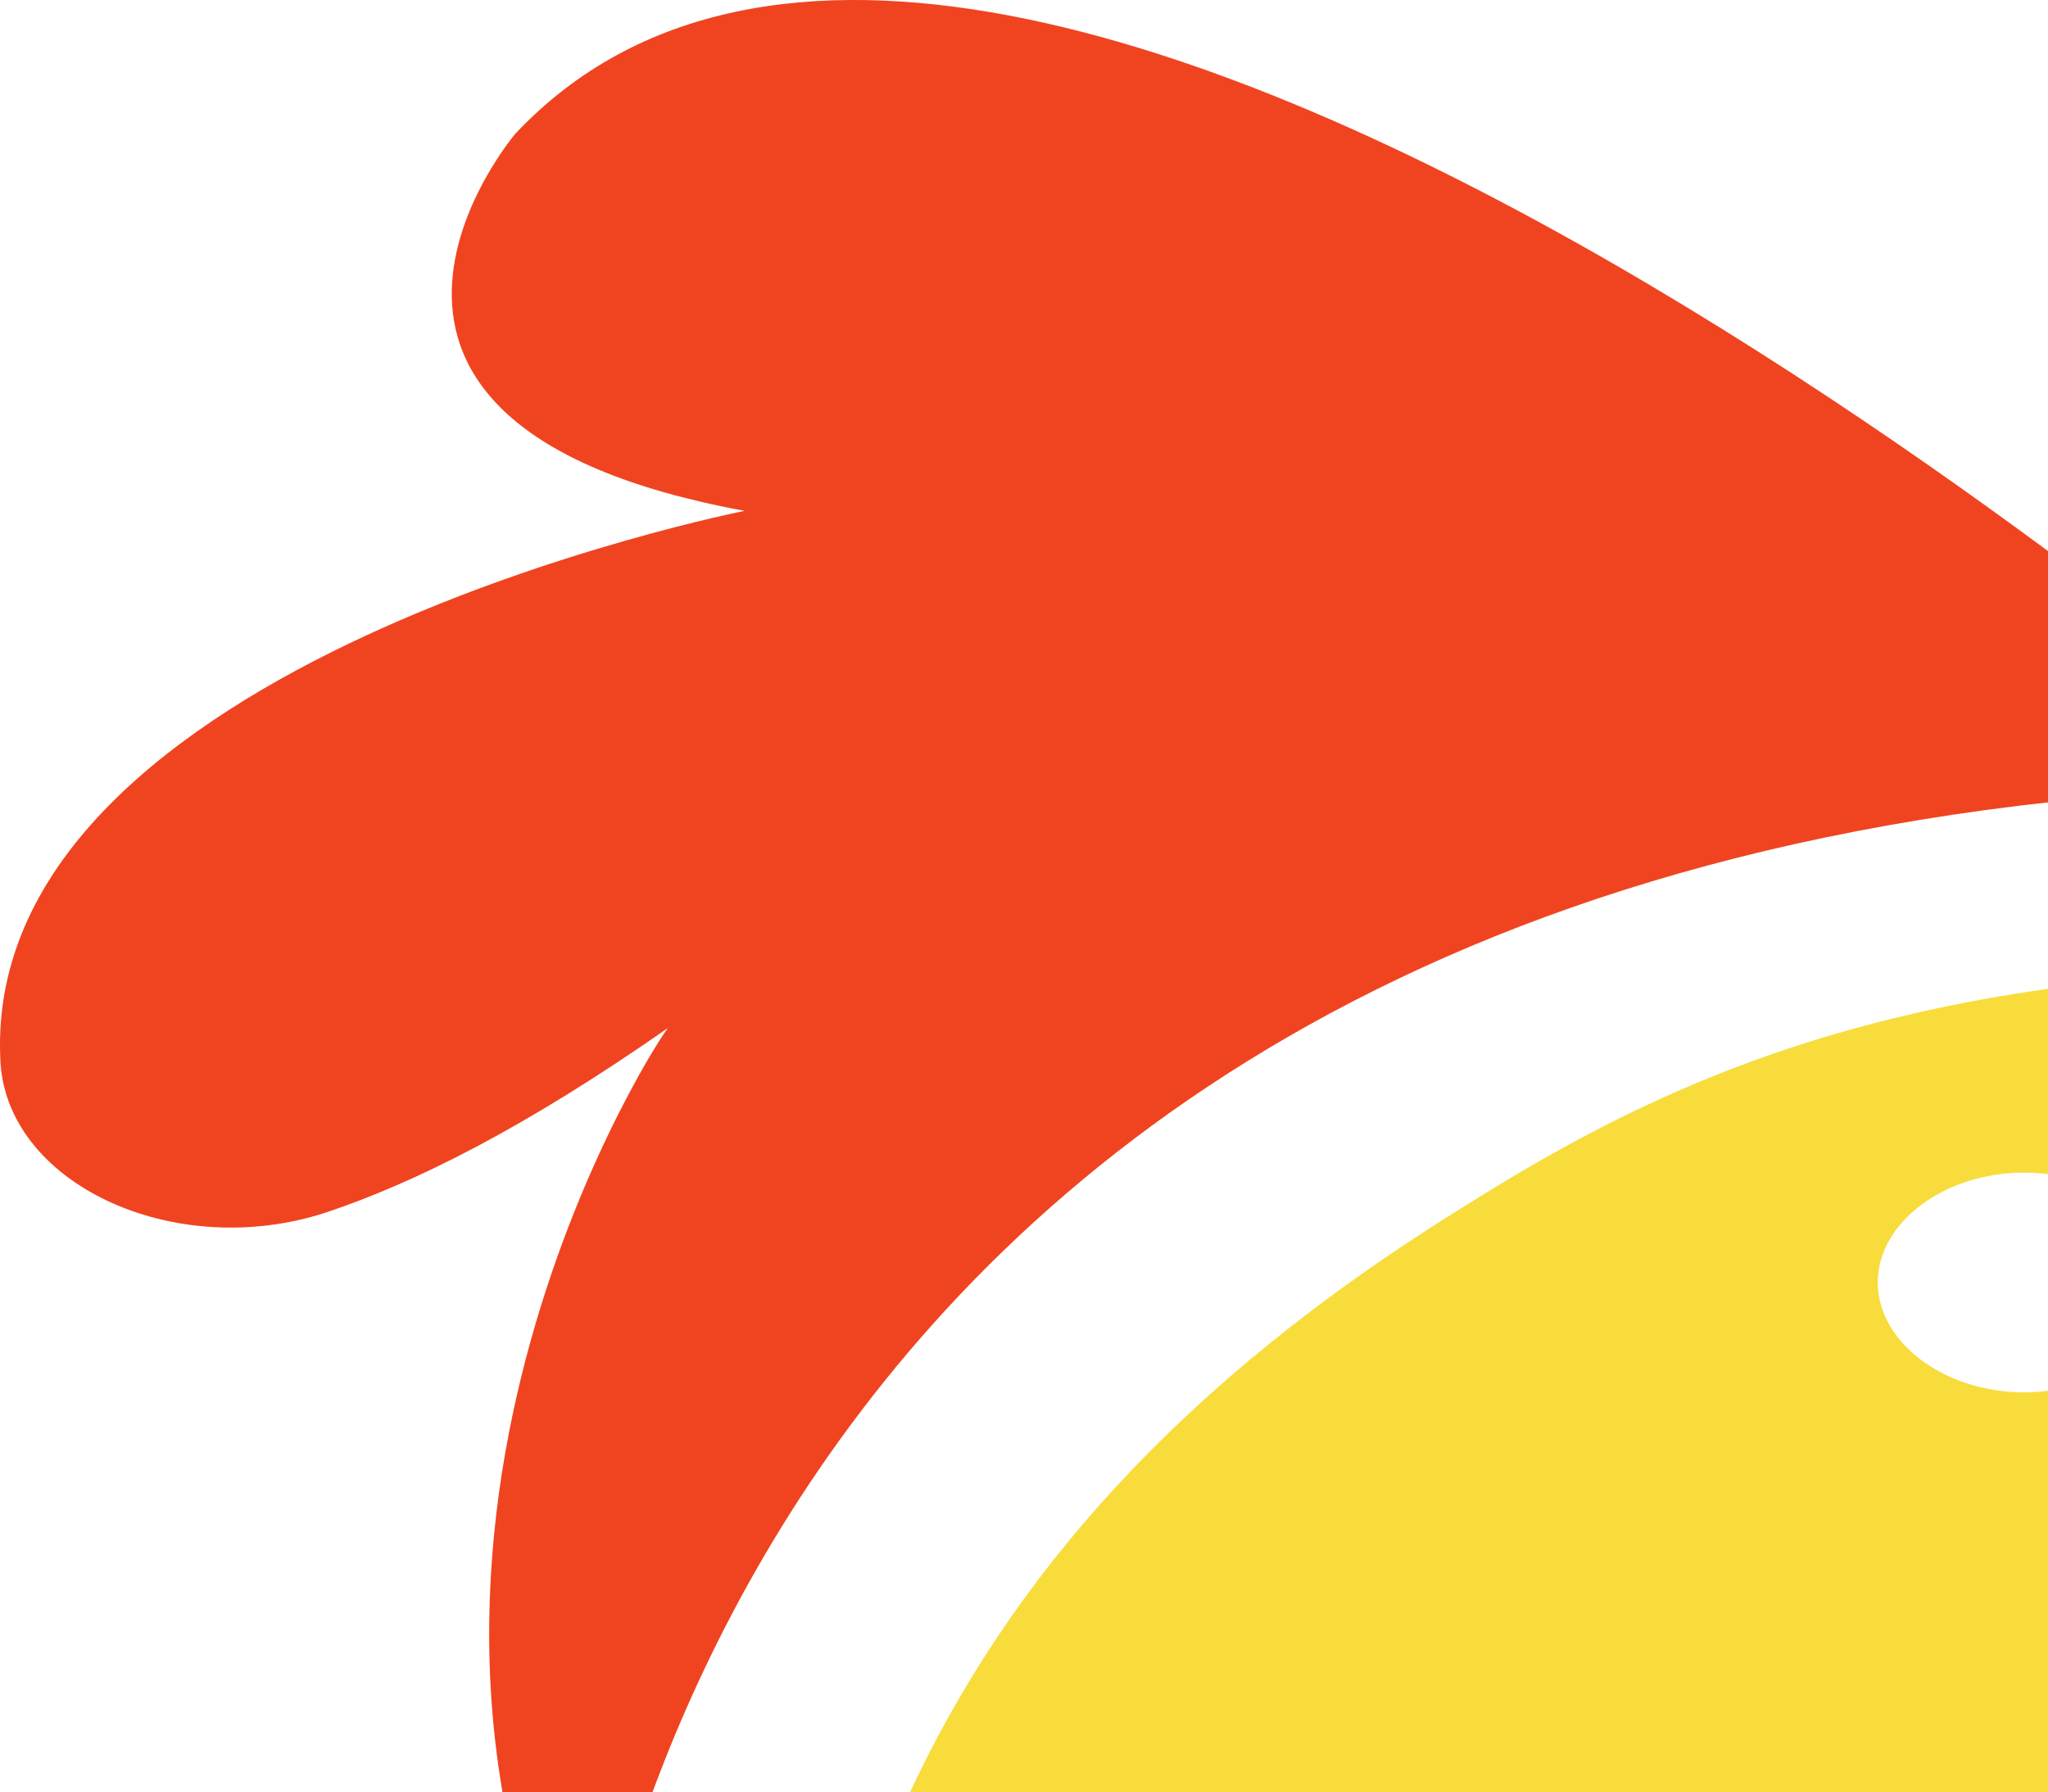
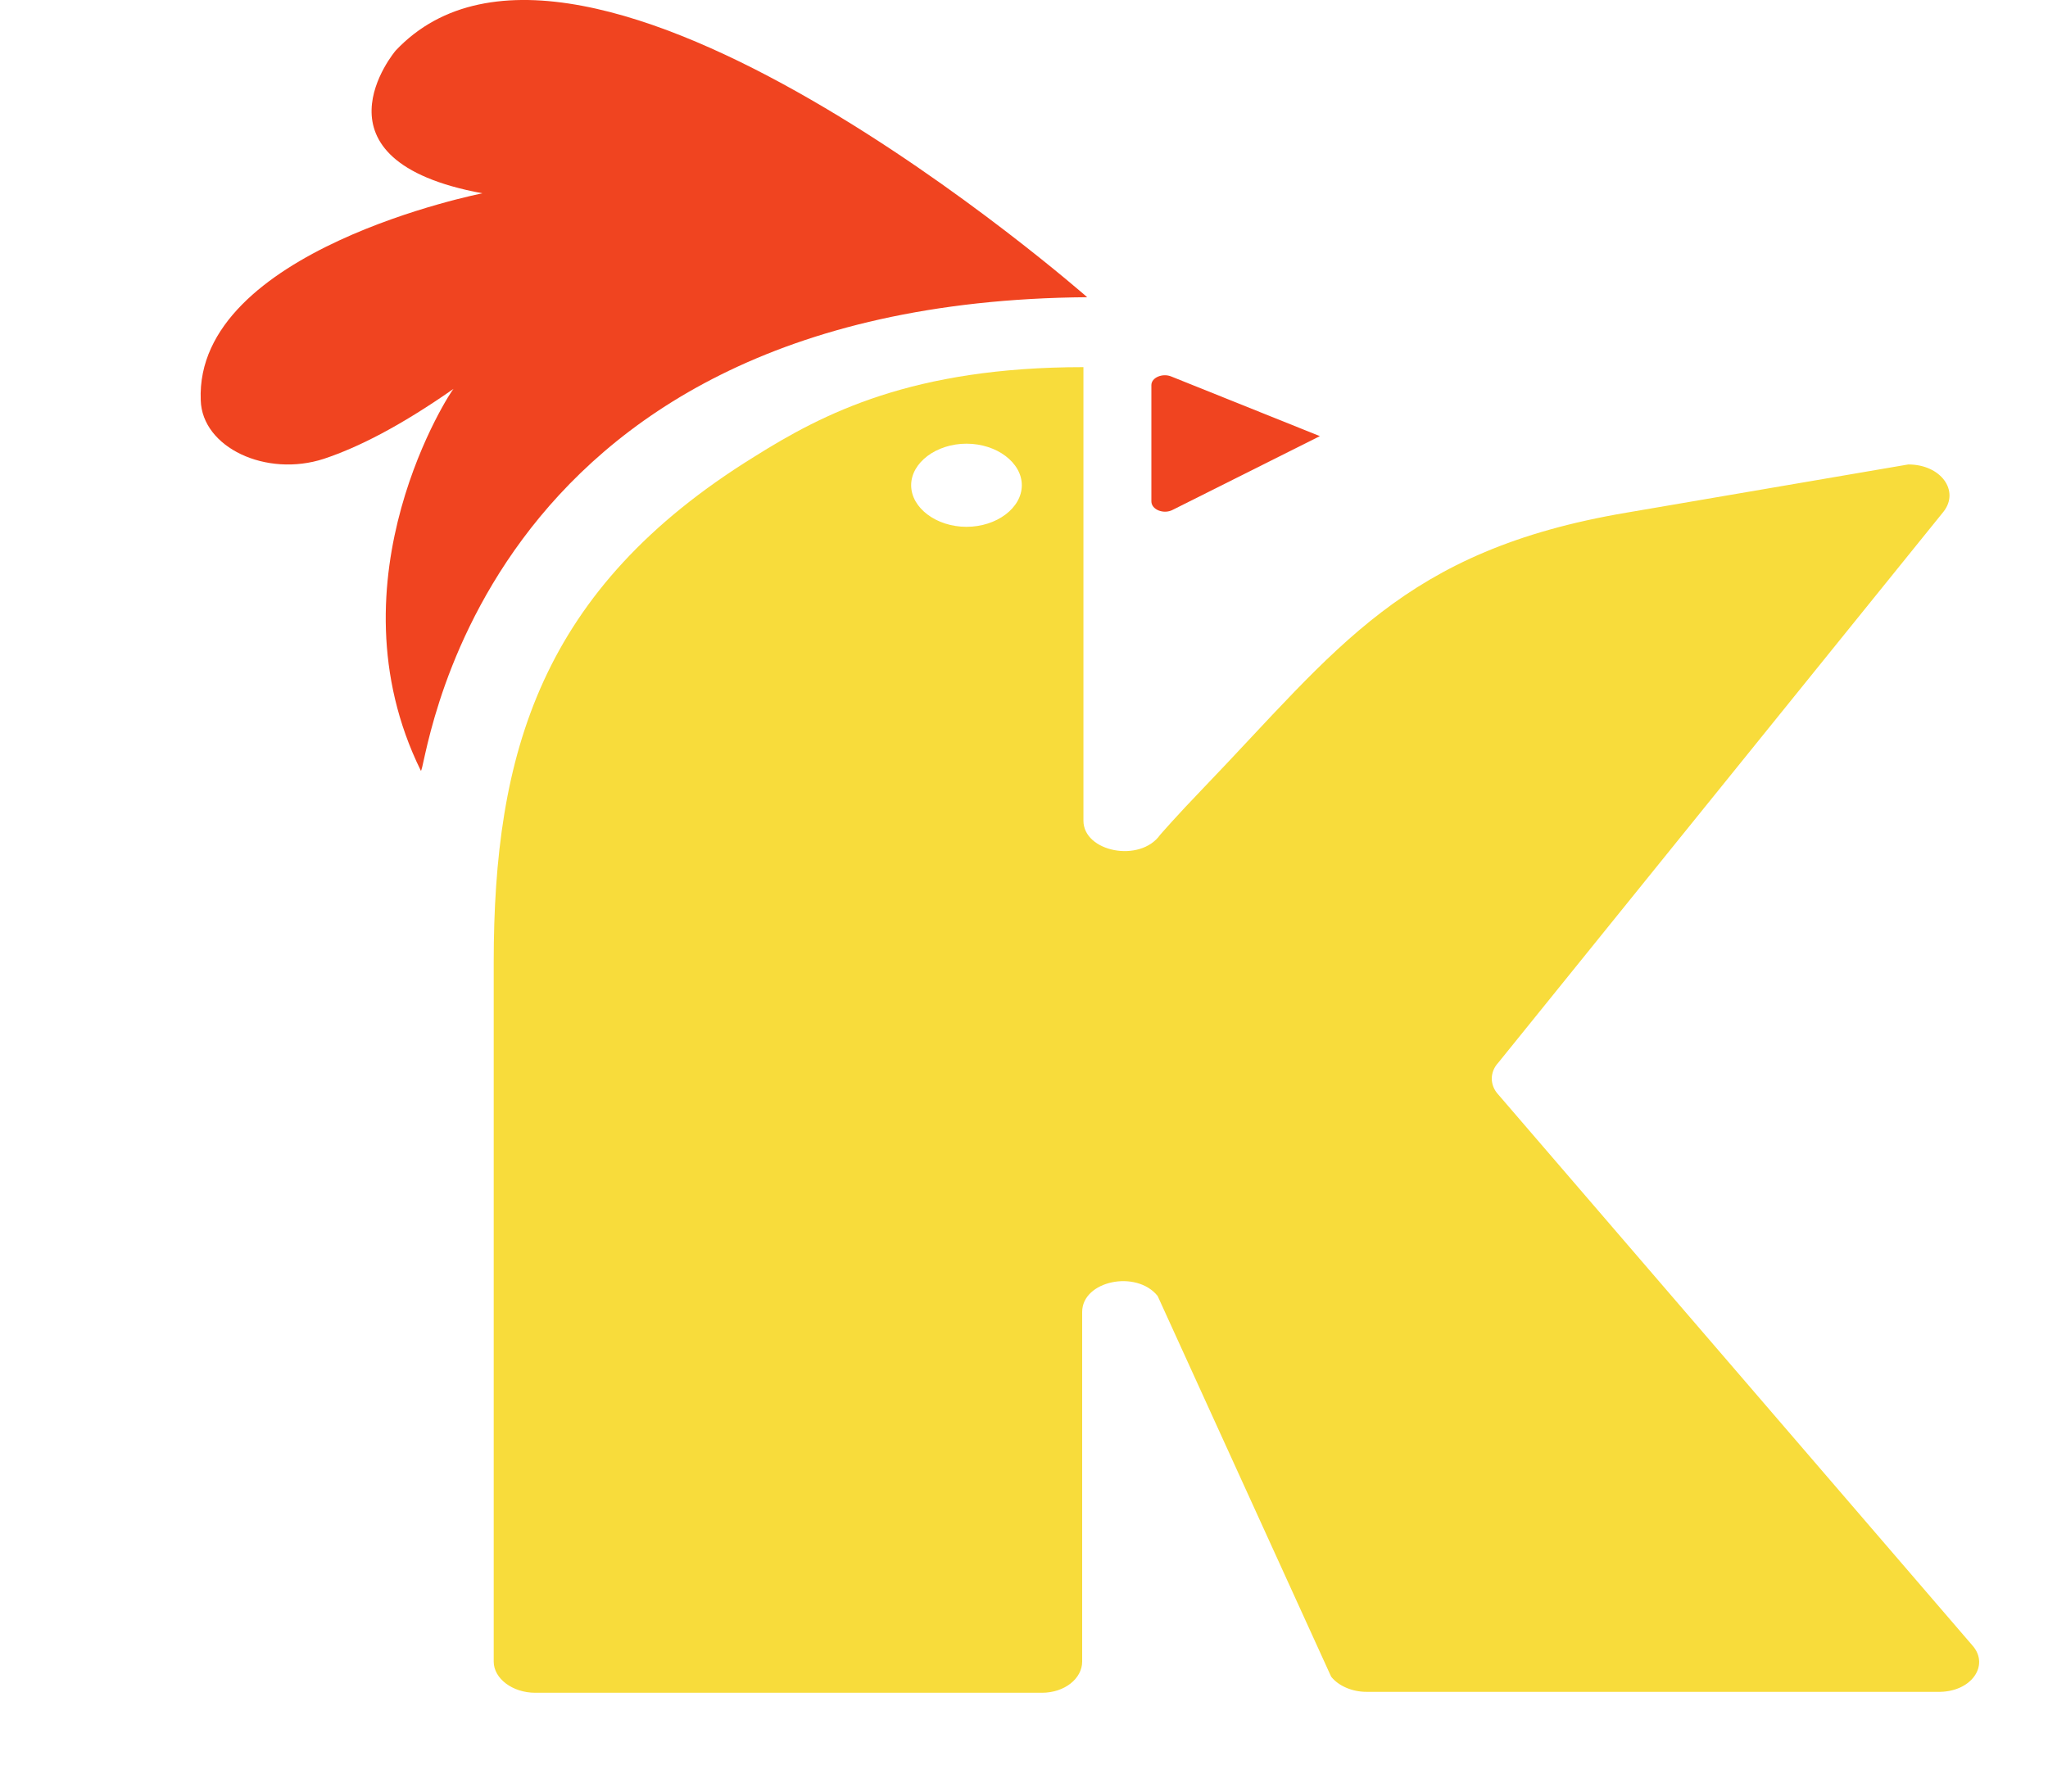
- <svg xmlns="http://www.w3.org/2000/svg" width="16" height="14" viewBox="0 0 16 14" fill="none">
+ <svg xmlns="http://www.w3.org/2000/svg" width="16" height="14" viewBox="0 0 34 37" fill="none">
  <path d="M36.583 33.983L26.795 22.607C26.613 22.412 26.613 22.139 26.795 21.944L35.985 10.568C36.323 10.139 35.934 9.592 35.258 9.592L29.443 10.587C24.822 11.368 23.472 13.397 20.694 16.285C20.148 16.851 19.811 17.241 19.811 17.241C19.395 17.827 18.227 17.593 18.227 16.948V7.582C14.696 7.582 12.853 8.538 11.425 9.436C7.011 12.168 6.051 15.563 6.051 19.875V34.315C6.051 34.666 6.44 34.959 6.908 34.959H17.37C17.838 34.959 18.201 34.666 18.201 34.315V27.095C18.201 26.451 19.318 26.217 19.759 26.764L23.342 34.627C23.497 34.822 23.783 34.94 24.069 34.94H35.856C36.557 34.959 36.946 34.393 36.583 33.983ZM15.813 10.88C15.19 10.88 14.67 10.49 14.67 10.021C14.67 9.553 15.19 9.163 15.813 9.163C16.436 9.163 16.955 9.553 16.955 10.021C16.955 10.49 16.436 10.88 15.813 10.88Z" fill="#F8DC3B" />
  <path d="M4.545 15.914C4.649 16.109 5.454 6.236 18.305 6.138C18.305 6.138 7.869 -3.033 4.026 1.045C4.026 1.045 2.105 3.309 5.818 3.992C5.818 3.992 -0.128 5.163 0.002 8.265C0.028 9.241 1.352 9.865 2.546 9.475C3.247 9.241 4.104 8.811 5.221 8.031C5.195 8.031 2.598 11.953 4.545 15.914Z" fill="#F04420" />
  <path d="M19.63 7.953V10.353C19.63 10.529 19.889 10.626 20.071 10.529L23.109 9.007L20.045 7.777C19.863 7.699 19.63 7.797 19.63 7.953Z" fill="#F04420" />
</svg>
